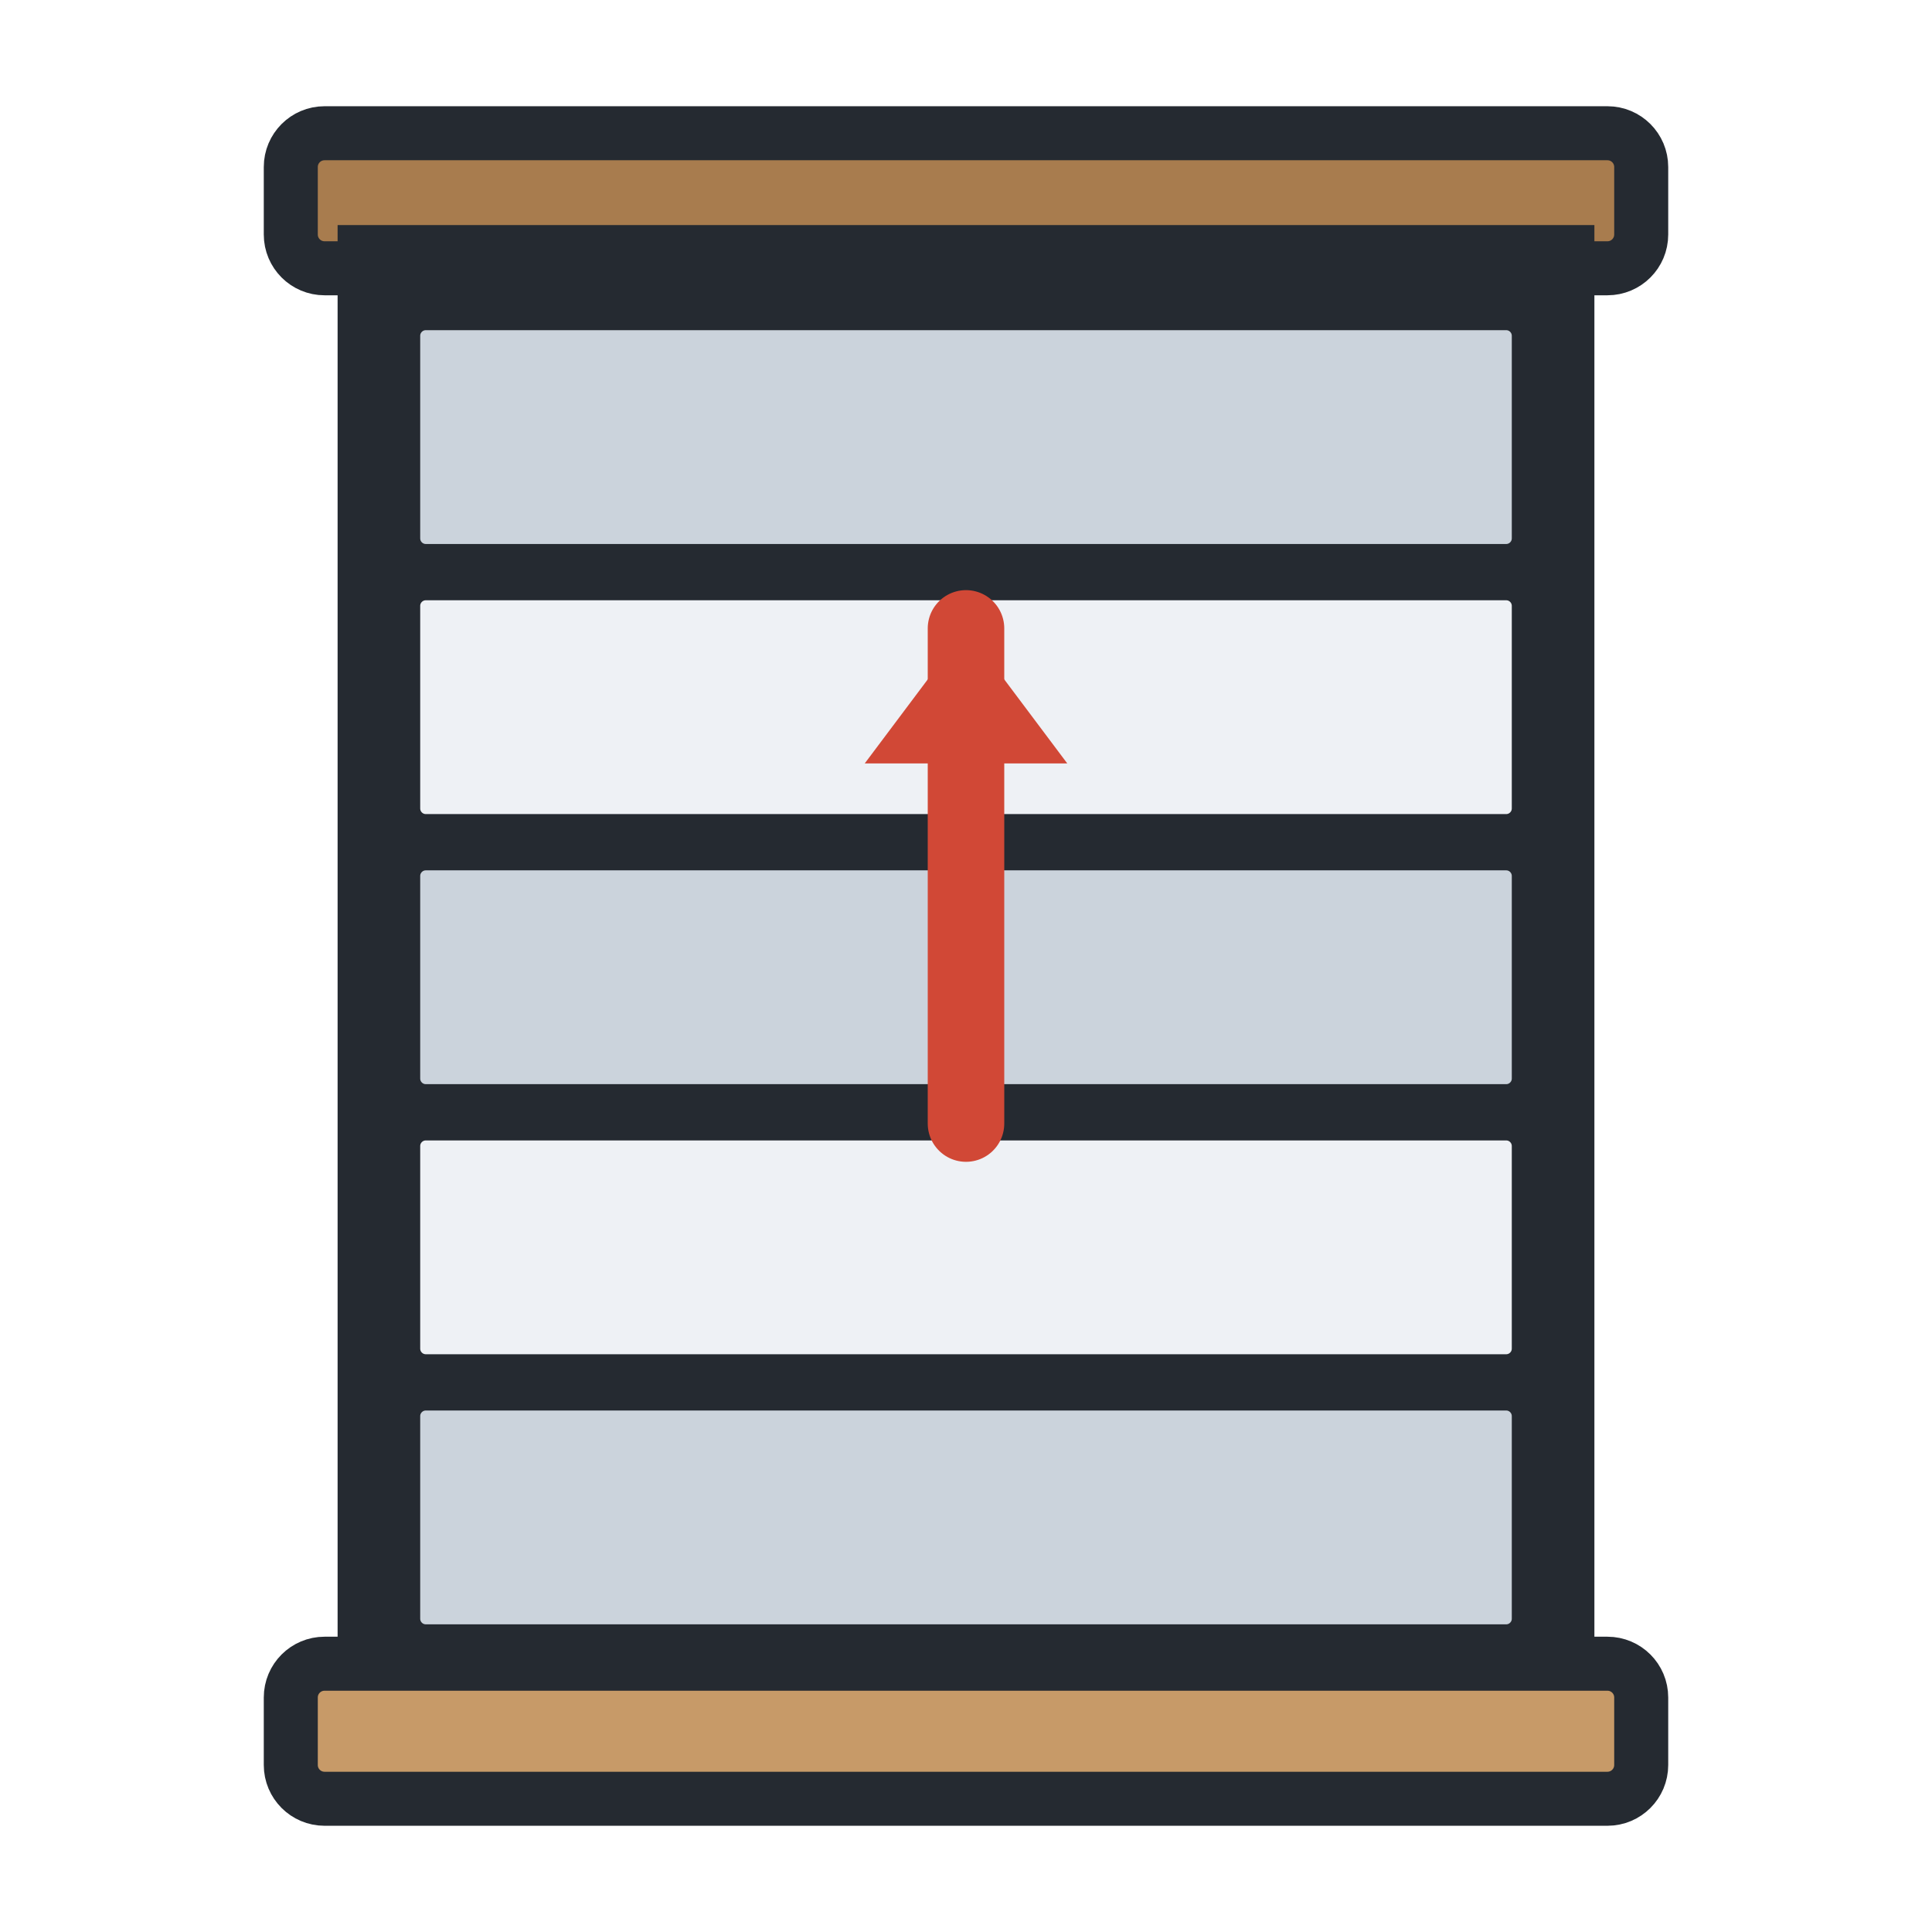
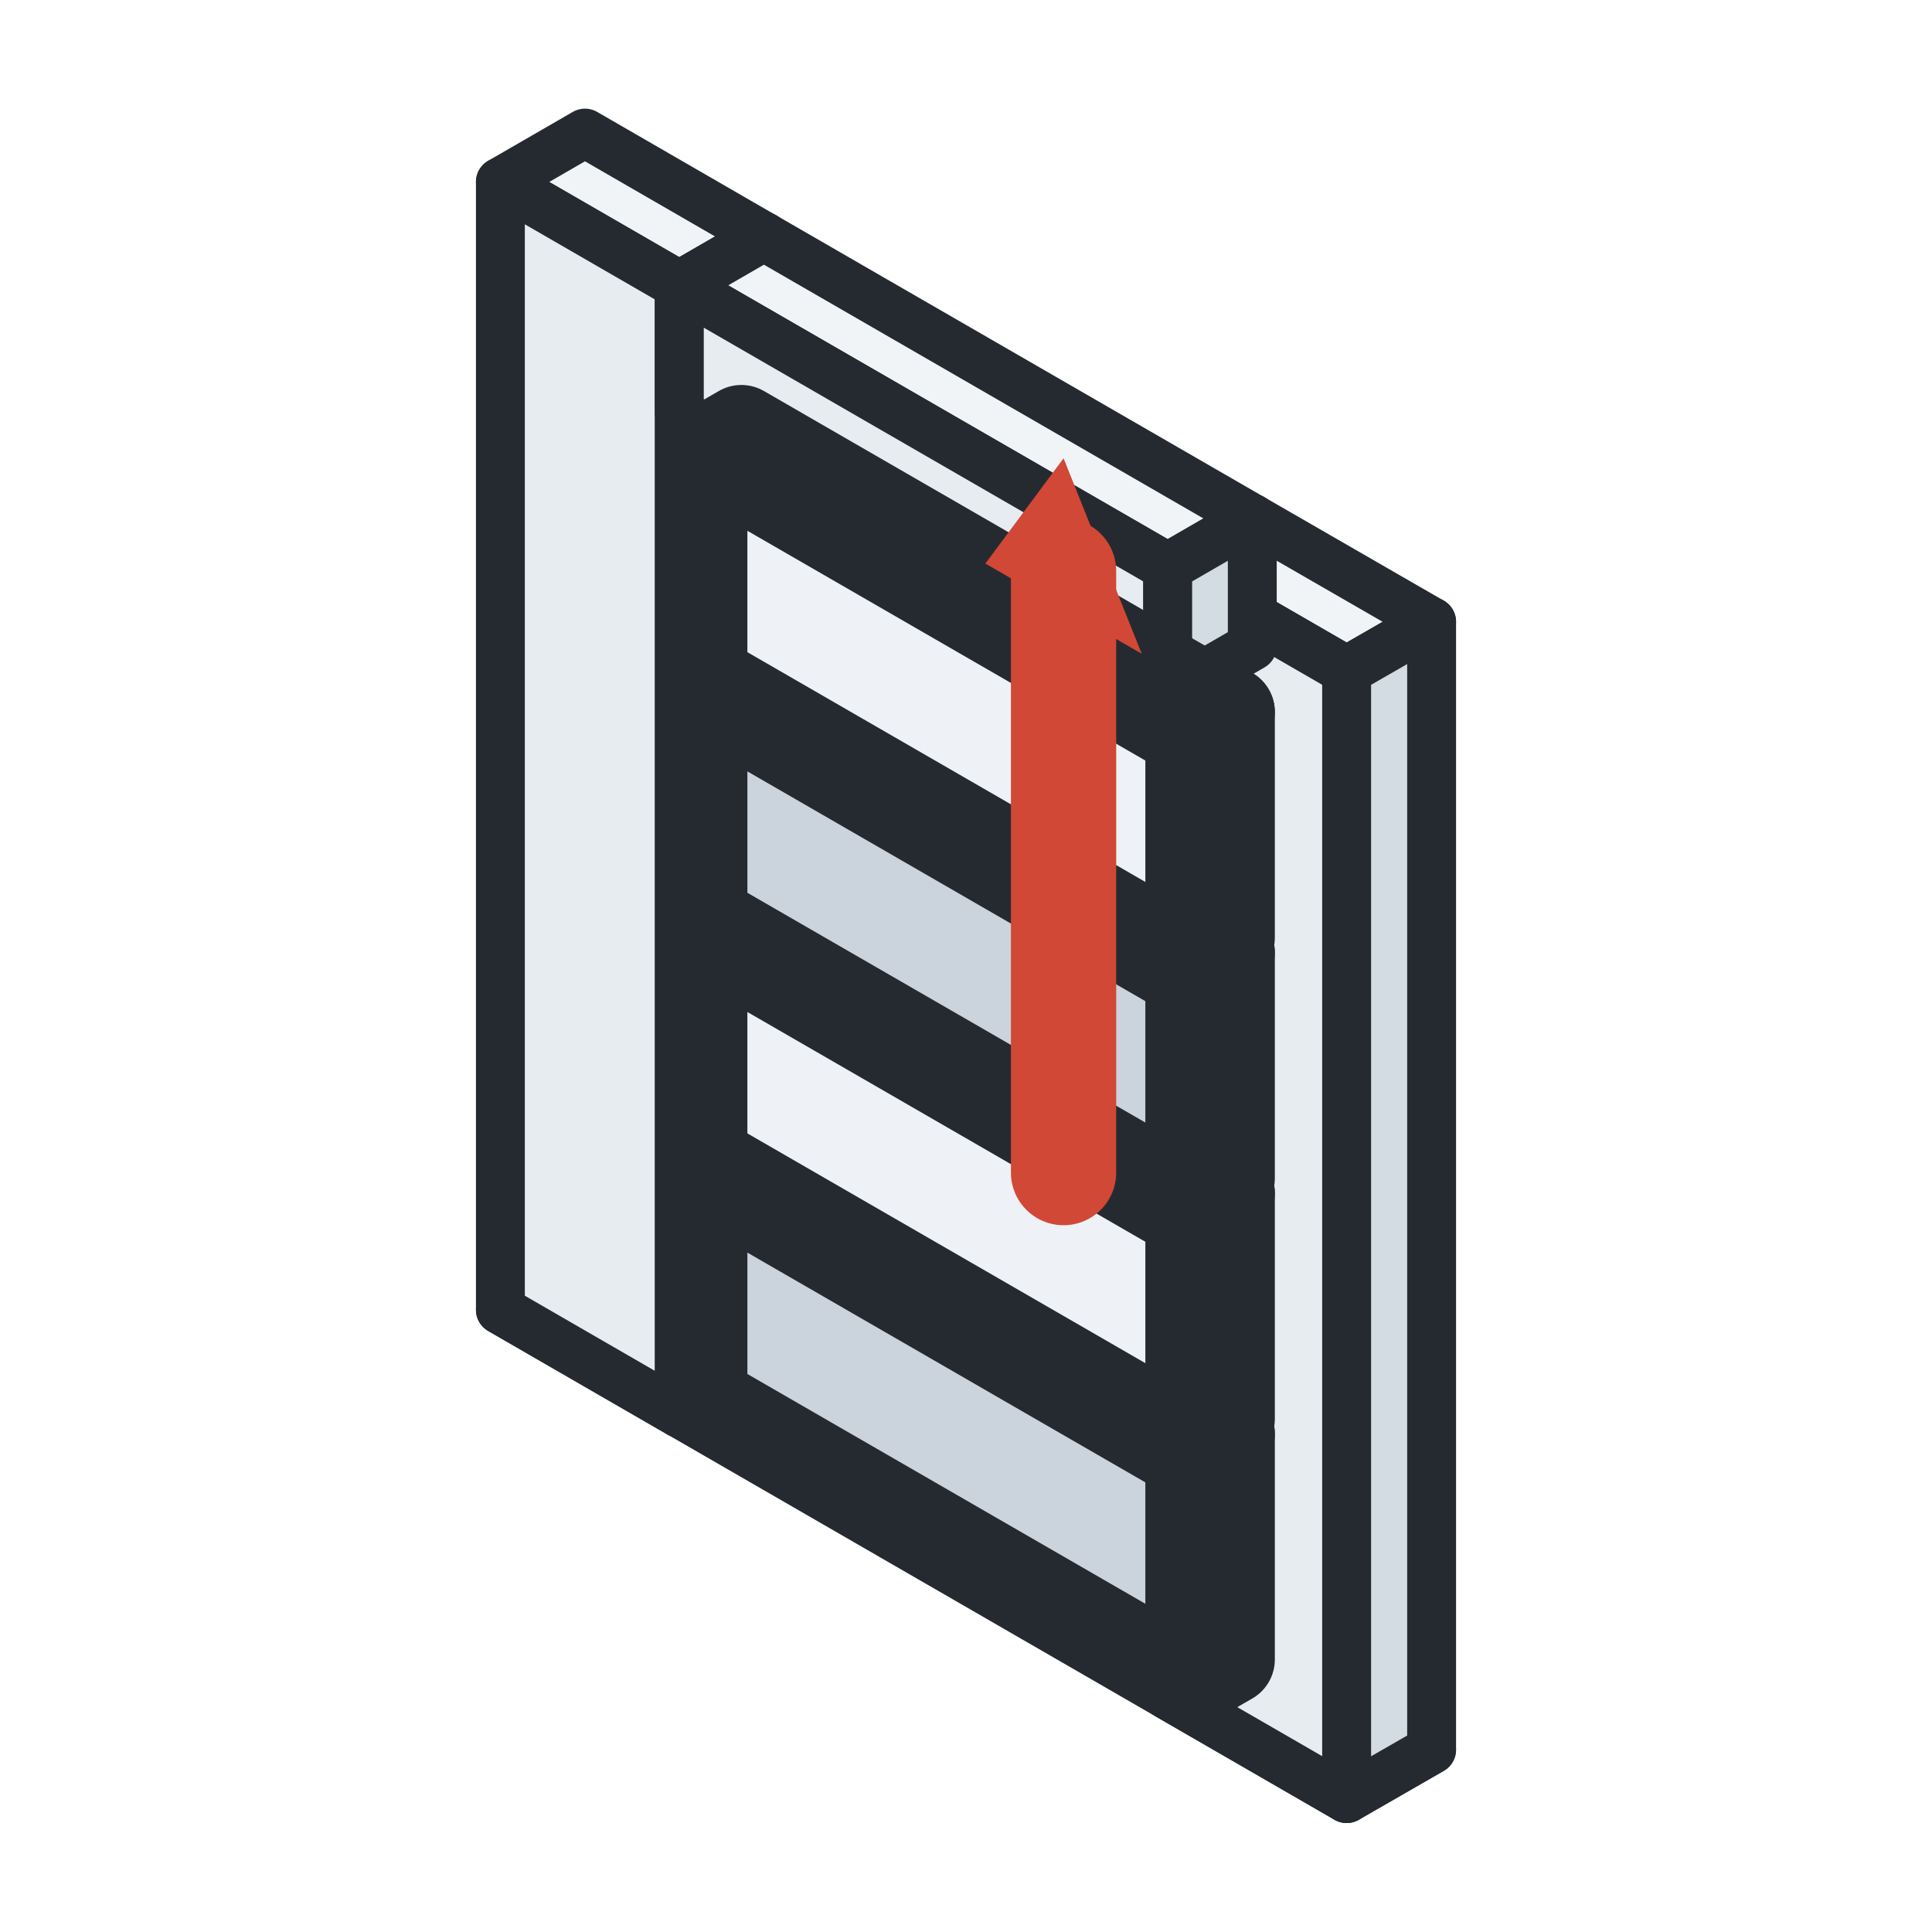
- <svg xmlns="http://www.w3.org/2000/svg" viewBox="-42.92 -43.92 85.84 85.84">
-   <rect x="-30" y="-38" width="60" height="6" rx="1.5" fill="#A87C4E" stroke="#252A31" stroke-width="2.4" />
-   <path d="M -26 32 L -26 -32 L 26 -32 L 26 32" fill="none" stroke="#252A31" stroke-width="3.84" stroke-linecap="square" />
-   <rect x="-30" y="30" width="60" height="6" rx="1.5" fill="#C79A68" stroke="#252A31" stroke-width="2.4" />
-   <rect x="-25" y="-30" width="50" height="11" rx="1" fill="#CBD3DC" stroke="#252A31" stroke-width="1.5" />
-   <rect x="-25" y="-18" width="50" height="11" rx="1" fill="#EEF1F5" stroke="#252A31" stroke-width="1.5" />
-   <rect x="-25" y="-6" width="50" height="11" rx="1" fill="#CBD3DC" stroke="#252A31" stroke-width="1.5" />
-   <rect x="-25" y="6" width="50" height="11" rx="1" fill="#EEF1F5" stroke="#252A31" stroke-width="1.5" />
-   <rect x="-25" y="18" width="50" height="11" rx="1" fill="#CBD3DC" stroke="#252A31" stroke-width="1.5" />
-   <path d="M 0 6 L 0 -16" stroke="#D14836" stroke-width="3.4" stroke-linecap="round" />
-   <path d="M 0 -16 L -4.5 -10 L 4.5 -10 Z" fill="#D14836" />
+ <svg xmlns="http://www.w3.org/2000/svg" viewBox="-15.56 -33.54 51.39 51.39">
+   <polygon points="0.00,0.00 22.52,13.00 20.26,14.30 -2.25,1.30" fill="#C79A68" stroke="#252A31" stroke-width="1.3" stroke-linejoin="round" />
+   <polygon points="-2.25,-28.70 2.51,-25.95 4.76,-27.25 0.00,-30.00" fill="#F1F4F7" stroke="#252A31" stroke-width="1.3" stroke-linejoin="round" />
+   <polygon points="-2.25,1.30 2.51,4.05 2.51,-25.95 -2.25,-28.70" fill="#E7ECF1" stroke="#252A31" stroke-width="1.3" stroke-linejoin="round" />
+   <polygon points="2.51,4.05 4.76,2.75 4.76,-27.25 2.51,-25.95" fill="#D3DBE3" stroke="#252A31" stroke-width="1.3" stroke-linejoin="round" />
+   <polygon points="15.50,-18.45 20.26,-15.70 22.52,-17.00 17.75,-19.75" fill="#F1F4F7" stroke="#252A31" stroke-width="1.3" stroke-linejoin="round" />
+   <polygon points="15.50,11.55 20.26,14.30 20.26,-15.70 15.50,-18.45" fill="#E7ECF1" stroke="#252A31" stroke-width="1.3" stroke-linejoin="round" />
+   <polygon points="20.26,14.30 22.52,13.00 22.52,-17.00 20.26,-15.70" fill="#D3DBE3" stroke="#252A31" stroke-width="1.3" stroke-linejoin="round" />
+   <polygon points="2.51,-25.95 15.50,-18.45 17.75,-19.75 4.76,-27.25" fill="#F1F4F7" stroke="#252A31" stroke-width="1.3" stroke-linejoin="round" />
+   <polygon points="2.51,-22.55 15.50,-15.05 15.50,-18.45 2.51,-25.95" fill="#E7ECF1" stroke="#252A31" stroke-width="1.3" stroke-linejoin="round" />
+   <polygon points="15.50,-15.05 17.75,-16.35 17.75,-19.75 15.50,-18.45" fill="#D3DBE3" stroke="#252A31" stroke-width="1.3" stroke-linejoin="round" />
+   <polygon points="3.12,-2.30 16.11,5.20 17.15,4.60 4.16,-2.90" fill="#EEF1F5" stroke="#252A31" stroke-width="2.4" stroke-linejoin="round" />
+   <polygon points="3.12,3.70 16.11,11.20 16.11,5.20 3.12,-2.30" fill="#CBD3DC" stroke="#252A31" stroke-width="2.4" stroke-linejoin="round" />
+   <polygon points="16.11,11.20 17.15,10.60 17.15,4.60 16.11,5.20" fill="#A9B4C0" stroke="#252A31" stroke-width="2.4" stroke-linejoin="round" />
+   <polygon points="3.12,-8.70 16.11,-1.20 17.15,-1.80 4.16,-9.30" fill="#EEF1F5" stroke="#252A31" stroke-width="2.4" stroke-linejoin="round" />
+   <polygon points="3.12,-2.70 16.11,4.80 16.11,-1.20 3.12,-8.70" fill="#EEF1F5" stroke="#252A31" stroke-width="2.4" stroke-linejoin="round" />
+   <polygon points="16.11,4.80 17.15,4.20 17.15,-1.80 16.11,-1.20" fill="#A9B4C0" stroke="#252A31" stroke-width="2.4" stroke-linejoin="round" />
+   <polygon points="3.12,-15.10 16.11,-7.60 17.15,-8.20 4.16,-15.70" fill="#EEF1F5" stroke="#252A31" stroke-width="2.4" stroke-linejoin="round" />
+   <polygon points="3.12,-9.10 16.11,-1.60 16.11,-7.60 3.12,-15.10" fill="#CBD3DC" stroke="#252A31" stroke-width="2.4" stroke-linejoin="round" />
+   <polygon points="16.11,-1.60 17.15,-2.20 17.15,-8.20 16.11,-7.60" fill="#A9B4C0" stroke="#252A31" stroke-width="2.4" stroke-linejoin="round" />
+   <polygon points="3.12,-21.50 16.11,-14.00 17.15,-14.60 4.16,-22.10" fill="#EEF1F5" stroke="#252A31" stroke-width="2.4" stroke-linejoin="round" />
+   <polygon points="3.12,-15.50 16.11,-8.00 16.11,-14.00 3.12,-21.50" fill="#EEF1F5" stroke="#252A31" stroke-width="2.4" stroke-linejoin="round" />
+   <polygon points="16.11,-8.00 17.15,-8.60 17.15,-14.60 16.11,-14.00" fill="#A9B4C0" stroke="#252A31" stroke-width="2.4" stroke-linejoin="round" />
+   <path d="M 12.73 -2.35 L 12.73 -18.35" stroke="#D14836" stroke-width="2.8" stroke-linecap="round" fill="none" />
+   <path d="M 12.73 -21.35 L 10.65 -18.55 L 14.81 -16.15 Z" fill="#D14836" />
</svg>
